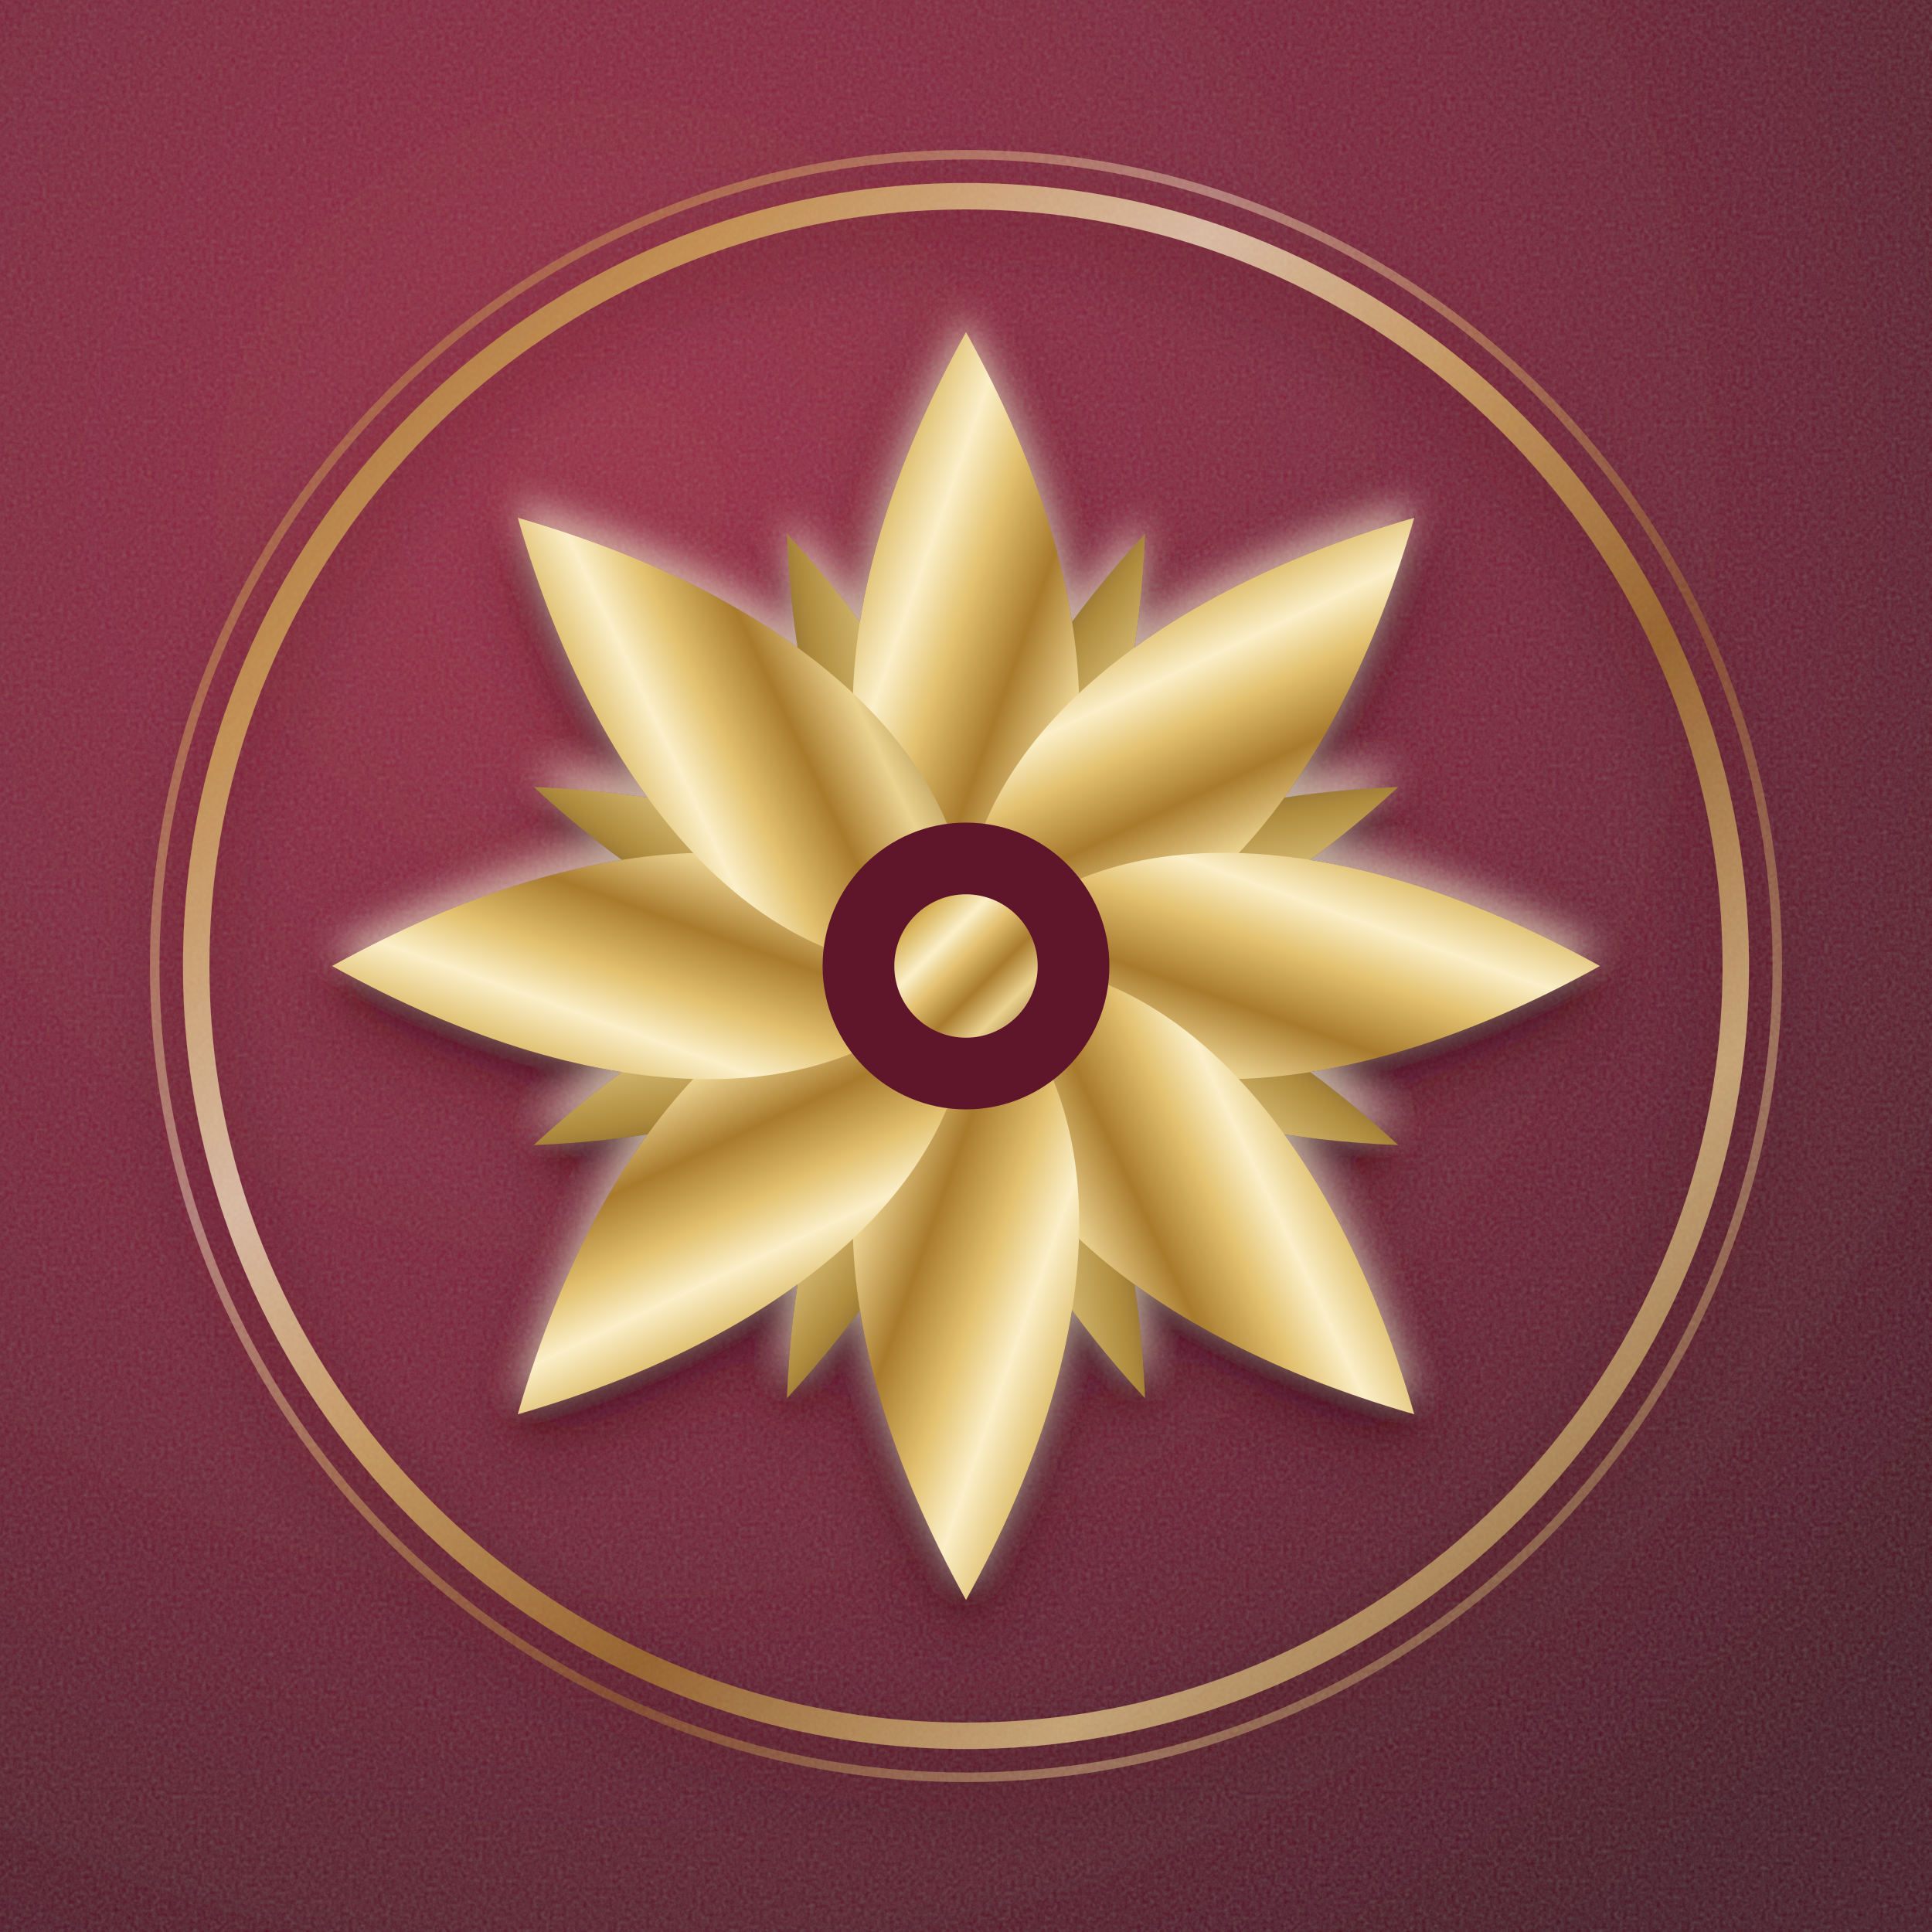
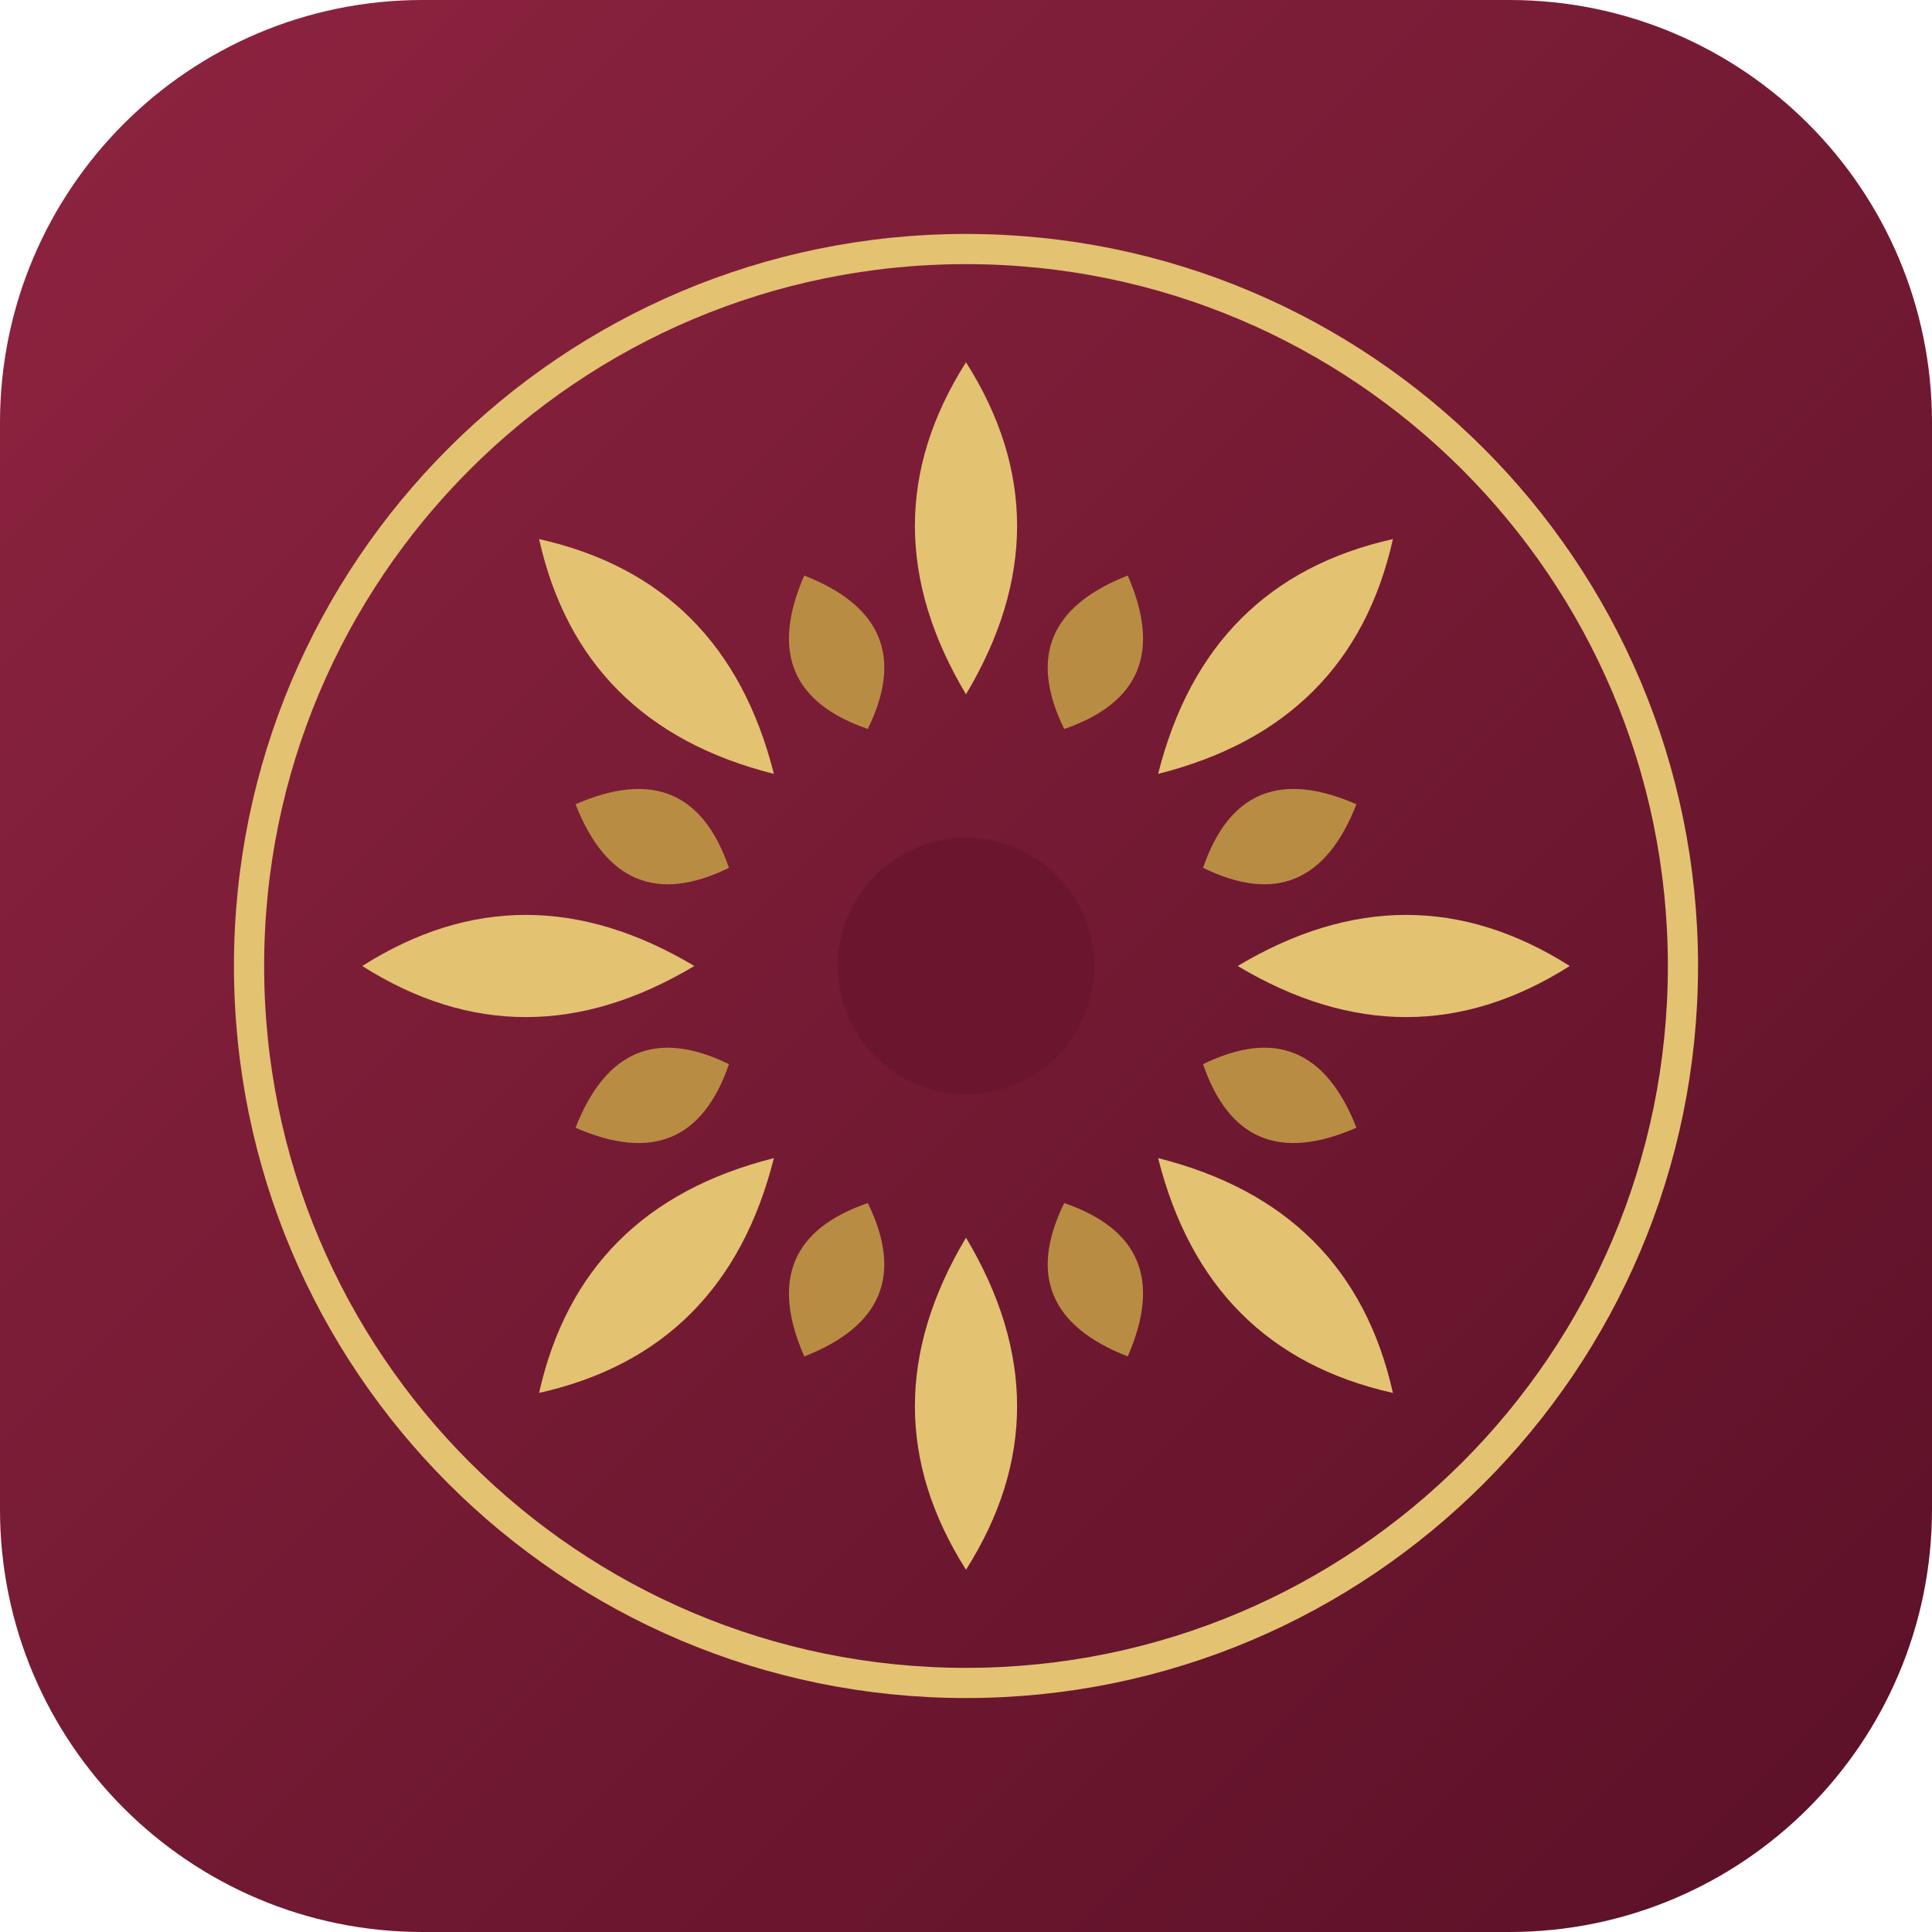
- <svg xmlns="http://www.w3.org/2000/svg" viewBox="0 0 512 512" width="512" height="512" role="img" aria-label="To'y-Daftar">
+ <svg xmlns="http://www.w3.org/2000/svg" viewBox="0 0 512 512" width="512" height="512">
  <defs>
-     <filter id="cloth" x="0" y="0" width="100%" height="100%">
-       <feTurbulence type="fractalNoise" baseFrequency="0.9" numOctaves="4" seed="7" result="n" />
-       <feColorMatrix in="n" type="saturate" values="0" result="ng" />
-       <feComponentTransfer in="ng" result="soft">
-         <feFuncA type="linear" slope=".085" intercept="0" />
-       </feComponentTransfer>
-       <feComposite in="soft" in2="SourceGraphic" operator="over" />
-     </filter>
-     <radialGradient id="ground" cx="32%" cy="26%" r="88%">
-       <stop offset="0" stop-color="#9A2A47" />
-       <stop offset="55%" stop-color="#781D38" />
-       <stop offset="100%" stop-color="#4A0C21" />
-     </radialGradient>
-     <linearGradient id="foil" x1="0" y1="0" x2="1" y2="1">
-       <stop offset="0" stop-color="#8A6321" />
-       <stop offset="0.18" stop-color="#D9B45B" />
-       <stop offset="0.34" stop-color="#FBEFC9" />
-       <stop offset="0.46" stop-color="#E3C271" />
-       <stop offset="0.62" stop-color="#A87A2C" />
-       <stop offset="0.78" stop-color="#EBD290" />
-       <stop offset="1" stop-color="#8A6321" />
+     <linearGradient id="g" x1="0" y1="0" x2="1" y2="1">
+       <stop offset="0" stop-color="#8E2440" />
+       <stop offset="1" stop-color="#5A1027" />
    </linearGradient>
-     <linearGradient id="foilDim" x1="0" y1="0" x2="1" y2="1">
-       <stop offset="0" stop-color="#6F4E19" />
-       <stop offset="0.3" stop-color="#B08D3F" />
-       <stop offset="0.55" stop-color="#D4B872" />
-       <stop offset="1" stop-color="#75531B" />
-     </linearGradient>
-     <filter id="emboss" x="-20%" y="-20%" width="140%" height="140%">
-       <feGaussianBlur in="SourceAlpha" stdDeviation="4" result="b" />
-       <feOffset in="b" dx="0" dy="4" result="down" />
-       <feComposite in="down" in2="SourceAlpha" operator="out" result="shade" />
-       <feFlood flood-color="#3A0A18" flood-opacity=".55" result="dark" />
-       <feComposite in="dark" in2="shade" operator="in" result="lower" />
-       <feOffset in="b" dx="0" dy="-5" result="up" />
-       <feComposite in="up" in2="SourceAlpha" operator="out" result="lit" />
-       <feFlood flood-color="#FFF6DC" flood-opacity=".5" result="light" />
-       <feComposite in="light" in2="lit" operator="in" result="upper" />
-       <feMerge>
-         <feMergeNode in="SourceGraphic" />
-         <feMergeNode in="lower" />
-         <feMergeNode in="upper" />
-       </feMerge>
-     </filter>
-     <filter id="drop" x="-25%" y="-25%" width="150%" height="150%">
-       <feDropShadow dx="0" dy="7" stdDeviation="9" flood-color="#33071A" flood-opacity=".45" />
-     </filter>
-     <path id="pt" d="M0 -168 C 40 -96 40 -30 0 0 C -40 -30 -40 -96 0 -168 Z" />
-     <path id="ps" d="M0 -124 C 20 -70 20 -20 0 0 C -20 -20 -20 -70 0 -124 Z" />
  </defs>
-   <rect width="512" height="512" fill="url(#ground)" filter="url(#cloth)" />
-   <g transform="translate(256 256)" filter="url(#drop)">
-     <g filter="url(#emboss)">
-       <g fill="url(#foilDim)">
-         <use href="#ps" transform="rotate(22.5)" />
-         <use href="#ps" transform="rotate(67.5)" />
-         <use href="#ps" transform="rotate(112.5)" />
-         <use href="#ps" transform="rotate(157.5)" />
-         <use href="#ps" transform="rotate(202.5)" />
-         <use href="#ps" transform="rotate(247.5)" />
-         <use href="#ps" transform="rotate(292.5)" />
-         <use href="#ps" transform="rotate(337.5)" />
-       </g>
-       <g fill="url(#foil)">
-         <use href="#pt" />
-         <use href="#pt" transform="rotate(45)" />
-         <use href="#pt" transform="rotate(90)" />
-         <use href="#pt" transform="rotate(135)" />
-         <use href="#pt" transform="rotate(180)" />
-         <use href="#pt" transform="rotate(225)" />
-         <use href="#pt" transform="rotate(270)" />
-         <use href="#pt" transform="rotate(315)" />
-       </g>
-       <circle r="38" fill="#5E1229" />
-       <circle r="19" fill="url(#foil)" />
-     </g>
-     <circle r="204" fill="none" stroke="url(#foil)" stroke-width="7" opacity=".7" />
-     <circle r="215" fill="none" stroke="url(#foil)" stroke-width="2.5" opacity=".4" />
-   </g>
+   <rect width="512" height="512" rx="112" fill="url(#g)" />
+   <circle cx="256" cy="256" r="190" fill="none" stroke="#E3C271" stroke-width="8" />
+   <path d="M256 184 Q228.92 138.69 256 96 Q283.08 138.69 256 184 Z M306.91 205.09 Q319.8 153.9 369.14 142.86 Q358.1 192.2 306.91 205.09 Z M328 256 Q373.31 228.92 416 256 Q373.31 283.08 328 256 Z M306.91 306.91 Q358.1 319.8 369.14 369.14 Q319.8 358.1 306.91 306.91 Z M256 328 Q283.08 373.31 256 416 Q228.92 373.31 256 328 Z M205.09 306.91 Q192.2 358.1 142.86 369.14 Q153.9 319.8 205.09 306.91 Z M184 256 Q138.69 283.08 96 256 Q138.69 228.92 184 256 Z M205.09 205.09 Q153.9 192.2 142.86 142.86 Q192.2 153.9 205.09 205.09 Z" fill="#E3C271" />
+   <path d="M282.02 193.18 Q268.03 164.59 298.86 152.53 Q312.13 182.85 282.02 193.18 Z M318.82 229.98 Q329.15 199.87 359.47 213.14 Q347.41 243.97 318.82 229.98 Z M318.82 282.02 Q347.41 268.03 359.47 298.86 Q329.15 312.13 318.82 282.02 Z M282.02 318.82 Q312.13 329.15 298.86 359.47 Q268.03 347.41 282.02 318.82 Z M229.98 318.82 Q243.97 347.41 213.14 359.47 Q199.87 329.15 229.98 318.82 Z M193.18 282.02 Q182.85 312.13 152.53 298.86 Q164.59 268.03 193.18 282.02 Z M193.18 229.98 Q164.59 243.97 152.53 213.14 Q182.85 199.87 193.18 229.98 Z M229.98 193.18 Q199.87 182.85 213.14 152.53 Q243.97 164.59 229.98 193.18 Z" fill="#B98C43" />
+   <circle cx="256" cy="256" r="34" fill="#6B162F" />
</svg>
